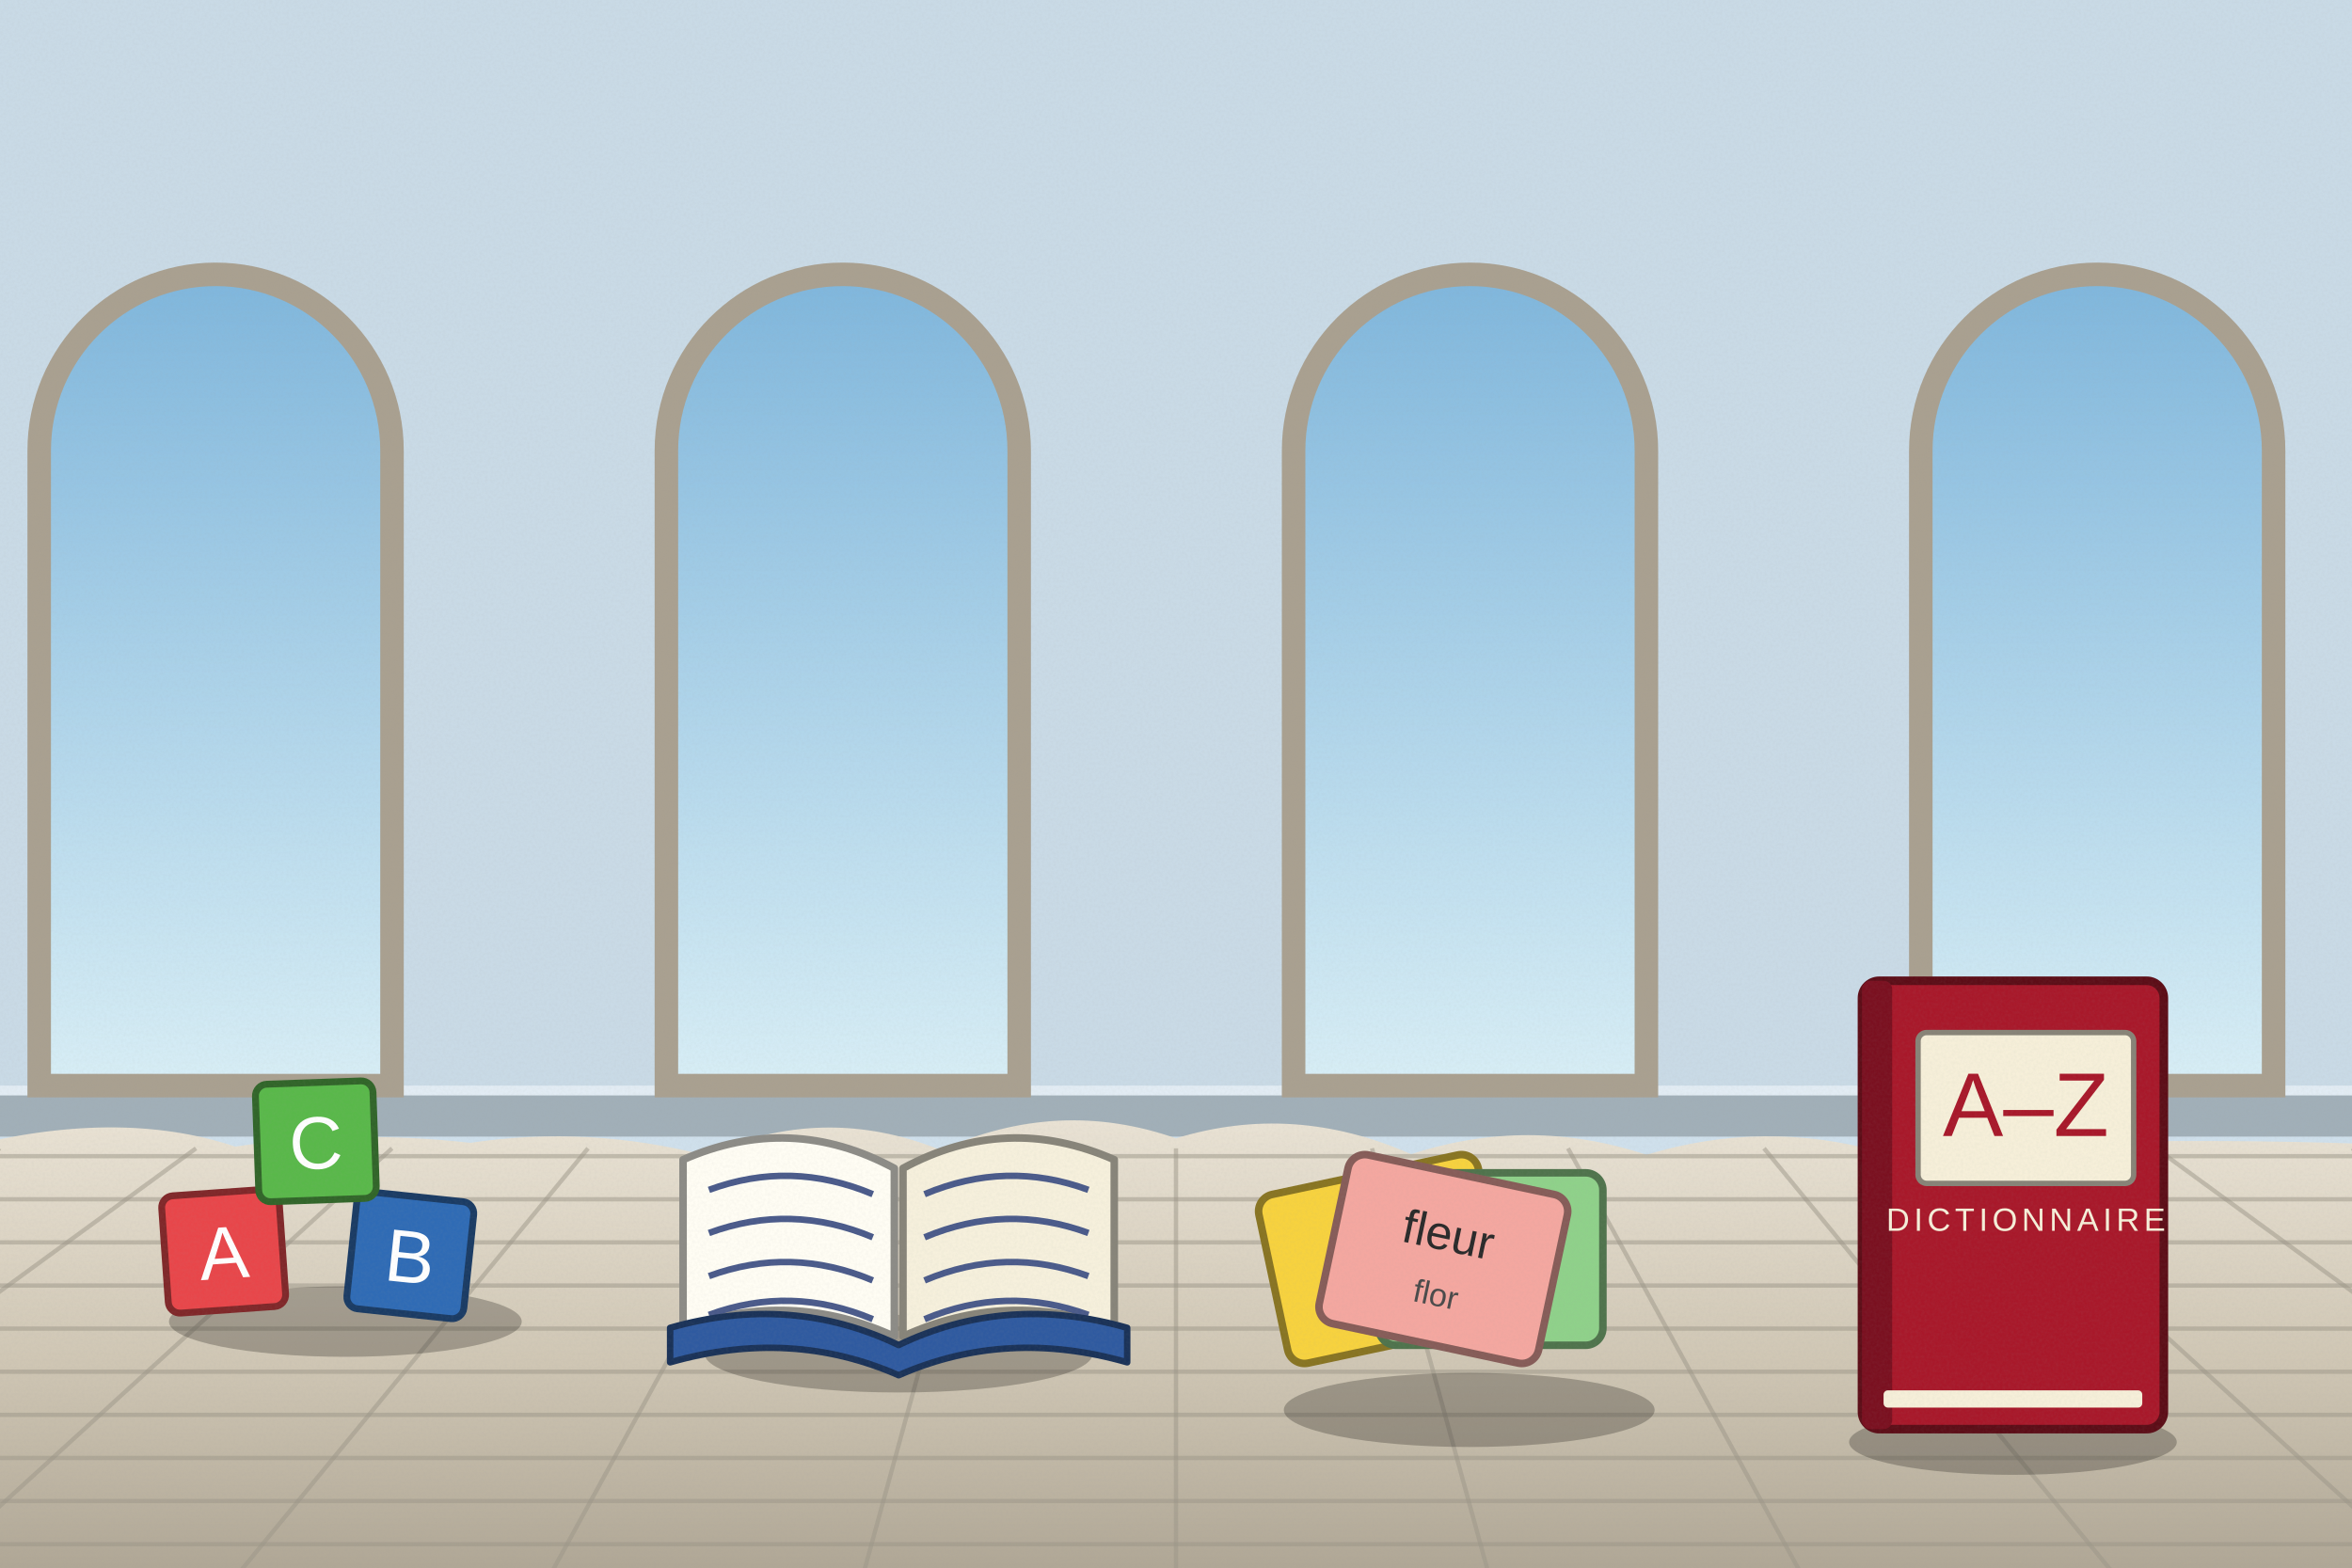
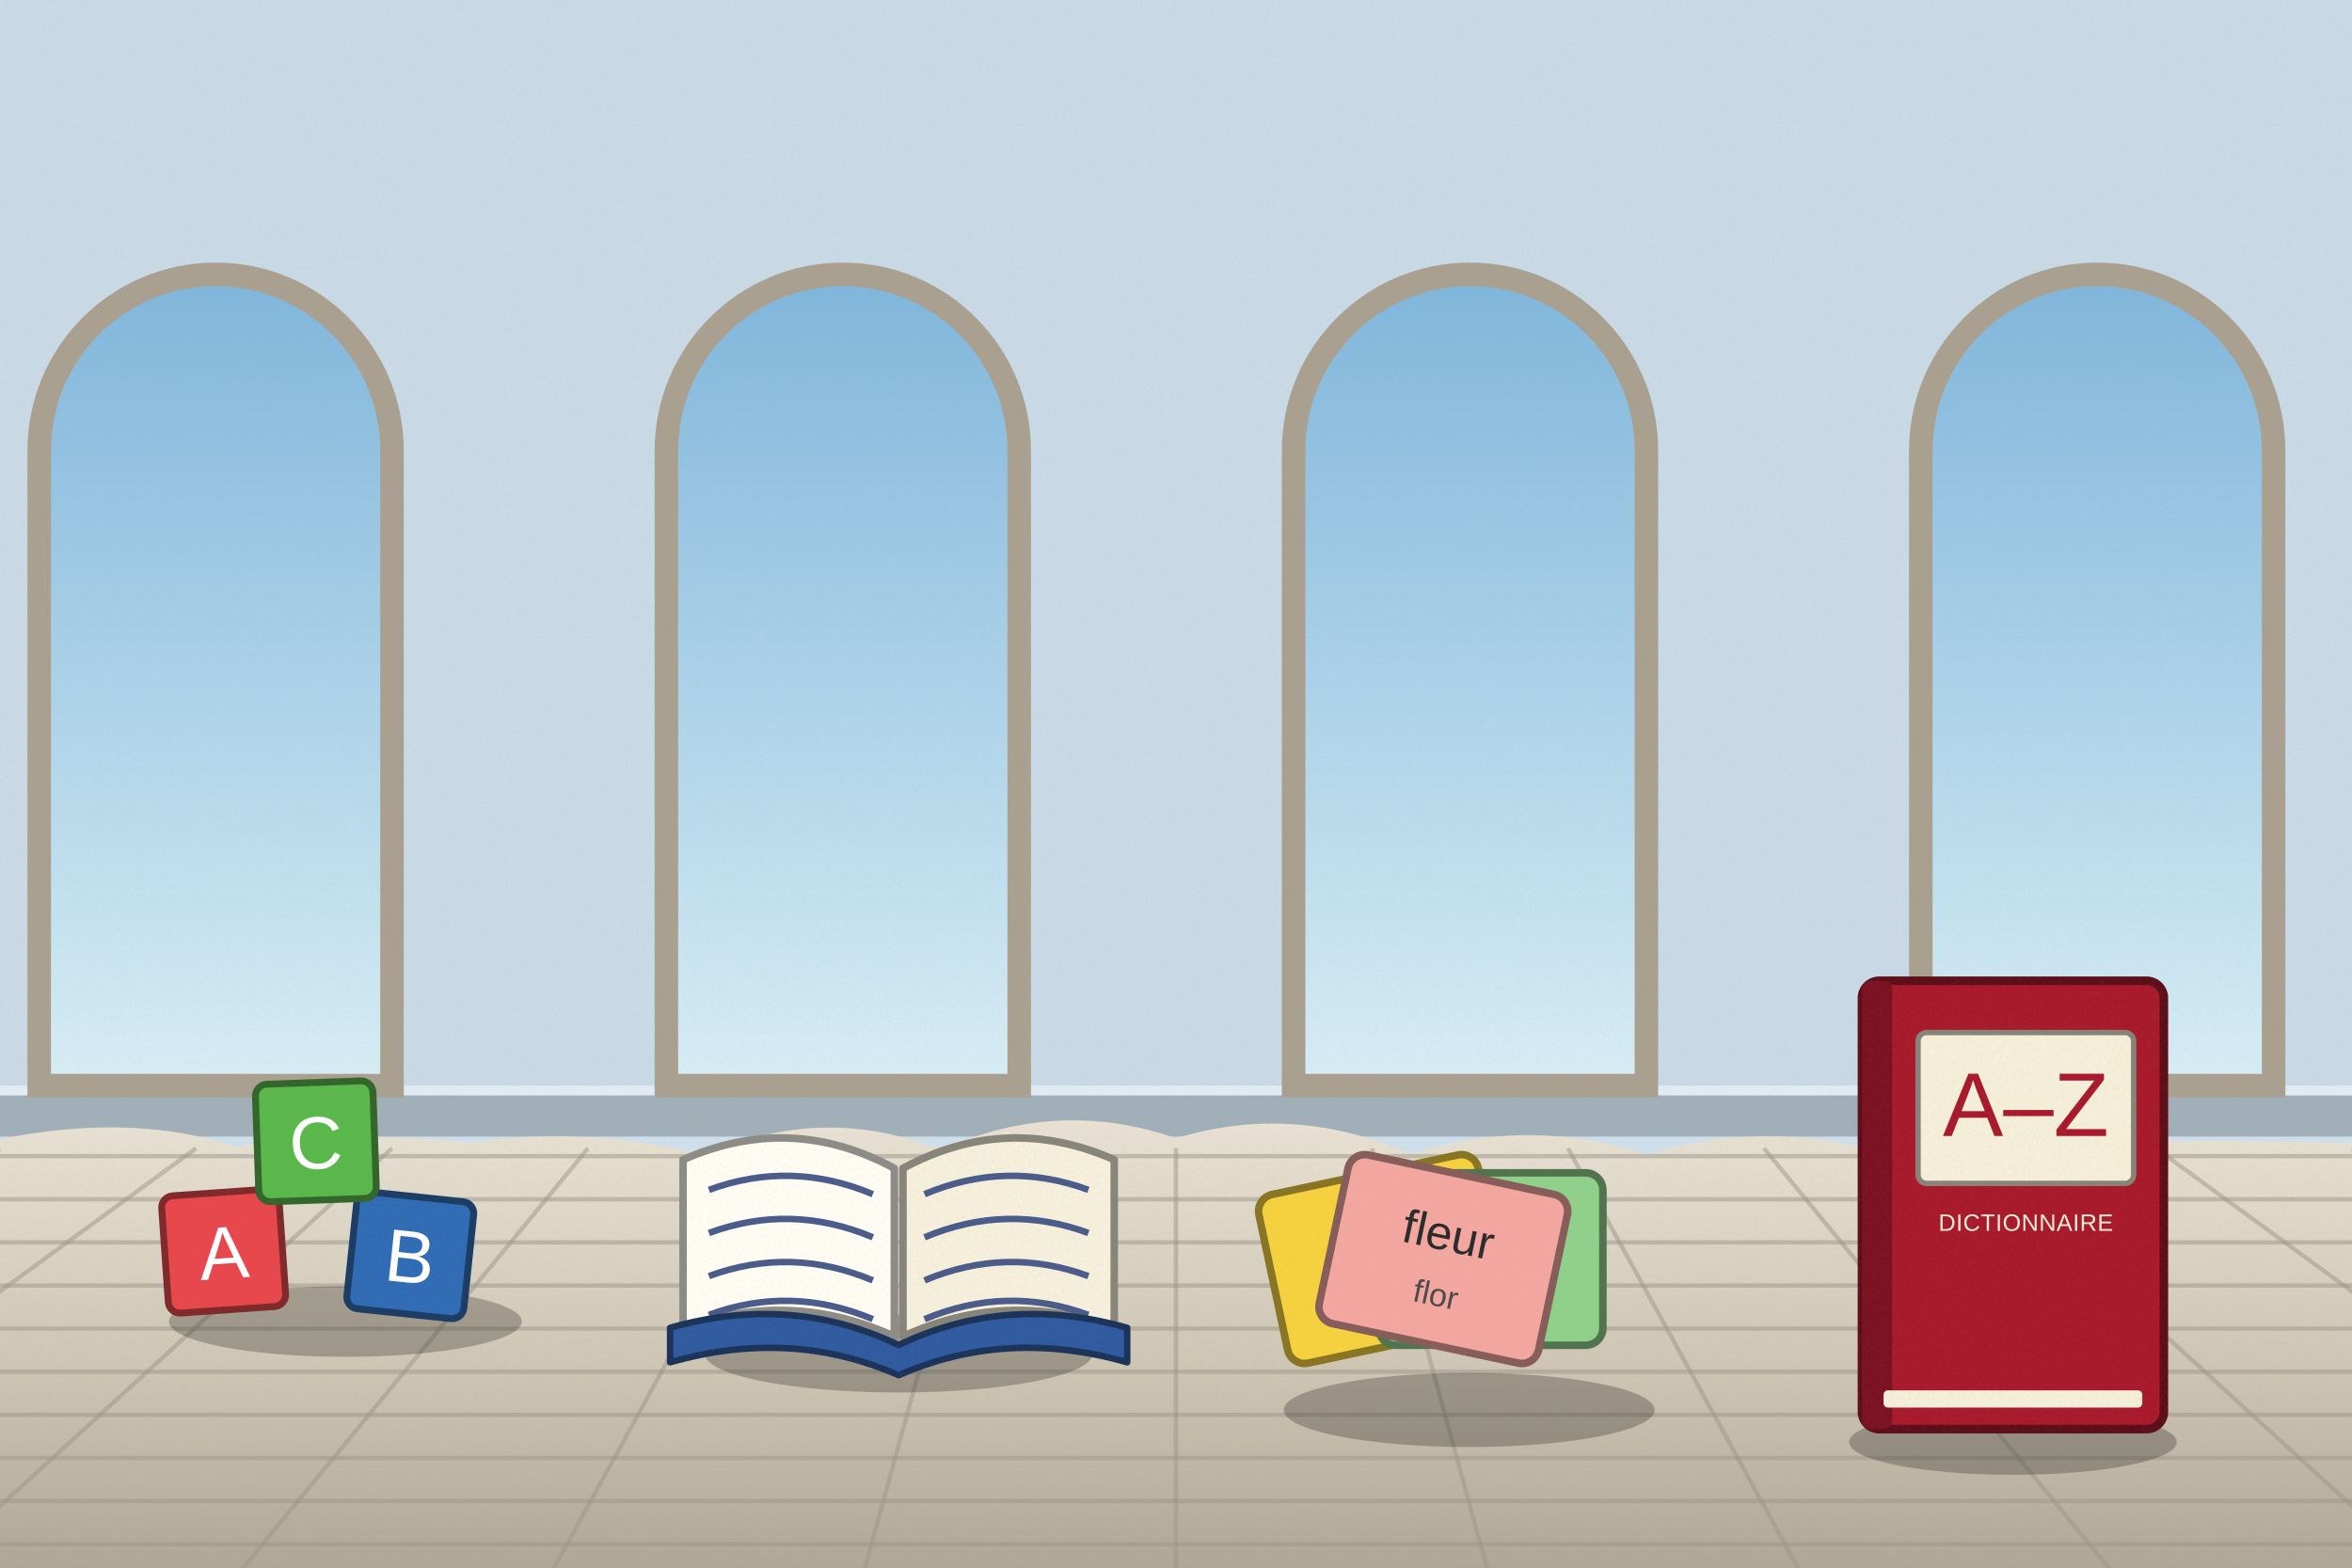
<svg xmlns="http://www.w3.org/2000/svg" viewBox="0 0 1200 800" width="1200" height="800">
  <defs>
    <linearGradient id="woodTone" x1="0" y1="0" x2="1" y2="0">
      <stop offset="0" stop-color="#a77649" />
      <stop offset=".5" stop-color="#7d5231" />
      <stop offset="1" stop-color="#5a381e" />
    </linearGradient>
    <linearGradient id="stoneTone" x1="0" y1="0" x2="0" y2="1">
      <stop offset="0" stop-color="#c5beb3" />
      <stop offset="1" stop-color="#7c7468" />
    </linearGradient>
    <filter id="softShadow" x="-20%" y="-20%" width="140%" height="140%">
      <feDropShadow dx="2" dy="5" stdDeviation="4" flood-color="#1b1a14" flood-opacity=".25" />
    </filter>
    <filter id="grain" x="0" y="0" width="100%" height="100%">
      <feTurbulence type="fractalNoise" baseFrequency=".7" numOctaves="2" seed="11" />
      <feColorMatrix type="matrix" values="0 0 0 0 .34  0 0 0 0 .34  0 0 0 0 .32  0 0 0 .22 -.07" />
    </filter>
    <linearGradient id="winSky" x1="0" y1="0" x2="0" y2="1">
      <stop offset="0" stop-color="#7fb6dc" />
      <stop offset="1" stop-color="#d8eef6" />
    </linearGradient>
    <linearGradient id="gndG" x1="0" y1="0" x2="0" y2="1">
      <stop offset="0" stop-color="#e9e2d4" />
      <stop offset=".5" stop-color="#cfc6b4" />
      <stop offset="1" stop-color="#aaa190" />
    </linearGradient>
  </defs>
  <rect width="1200" height="800" fill="#cfe0ec" />
  <rect x="0" y="0" width="1200" height="580" fill="#beced9" opacity=".35" />
  <rect x="0" y="558" width="1200" height="22" fill="#a1afb8" />
  <rect x="0" y="554" width="1200" height="5" fill="#e2ecf4" />
  <g>
    <path d="M20,554 L20,230 A90,90 0 0 1 200,230 L200,554 Z" fill="url(#winSky)" stroke="#a9a090" stroke-width="12" />
    <path d="M340,554 L340,230 A90,90 0 0 1 520,230 L520,554 Z" fill="url(#winSky)" stroke="#a9a090" stroke-width="12" />
    <path d="M660,554 L660,230 A90,90 0 0 1 840,230 L840,554 Z" fill="url(#winSky)" stroke="#a9a090" stroke-width="12" />
    <path d="M980,554 L980,230 A90,90 0 0 1 1160,230 L1160,554 Z" fill="url(#winSky)" stroke="#a9a090" stroke-width="12" />
  </g>
  <g>
    <path d="M-20,586 Q60,565.1 120,585.1 Q180,576.4 240,583.2 Q300,574.2 360,589.6 Q420,562.6 480,586.9 Q540,559.9 600,580.9 Q660,562.5 720,589 Q780,569.4 840,589.3 Q900,571.1 960,588 Q1020,565.5 1080,582.6 Q1140,581.6 1200,583.5 Q1260,573.8 1320,582 L1240,820 L-20,820 Z" fill="url(#gndG)" />
    <line x1="-10" y1="590" x2="1210" y2="590" stroke="#9b9587" stroke-width="2.2" opacity=".5" />
    <line x1="-10" y1="612" x2="1210" y2="612" stroke="#9b9587" stroke-width="2.2" opacity=".5" />
    <line x1="-10" y1="634" x2="1210" y2="634" stroke="#9b9587" stroke-width="2.2" opacity=".5" />
    <line x1="-10" y1="656" x2="1210" y2="656" stroke="#9b9587" stroke-width="2.2" opacity=".5" />
    <line x1="-10" y1="678" x2="1210" y2="678" stroke="#9b9587" stroke-width="2.2" opacity=".5" />
    <line x1="-10" y1="700" x2="1210" y2="700" stroke="#9b9587" stroke-width="2.2" opacity=".5" />
    <line x1="-10" y1="722" x2="1210" y2="722" stroke="#9b9587" stroke-width="2.2" opacity=".5" />
    <line x1="-10" y1="744" x2="1210" y2="744" stroke="#9b9587" stroke-width="2.2" opacity=".5" />
    <line x1="-10" y1="766" x2="1210" y2="766" stroke="#9b9587" stroke-width="2.2" opacity=".5" />
    <line x1="-10" y1="788" x2="1210" y2="788" stroke="#9b9587" stroke-width="2.2" opacity=".5" />
    <line x1="0" y1="586" x2="-360" y2="805" stroke="#9b9587" stroke-width="2.2" opacity=".5" />
    <line x1="100" y1="586" x2="-200" y2="805" stroke="#9b9587" stroke-width="2.2" opacity=".5" />
    <line x1="200" y1="586" x2="-40" y2="805" stroke="#9b9587" stroke-width="2.2" opacity=".5" />
    <line x1="300" y1="586" x2="120" y2="805" stroke="#9b9587" stroke-width="2.2" opacity=".5" />
    <line x1="400" y1="586" x2="280" y2="805" stroke="#9b9587" stroke-width="2.2" opacity=".5" />
    <line x1="500" y1="586" x2="440" y2="805" stroke="#9b9587" stroke-width="2.2" opacity=".5" />
    <line x1="600" y1="586" x2="600" y2="805" stroke="#9b9587" stroke-width="2.2" opacity=".5" />
    <line x1="700" y1="586" x2="760" y2="805" stroke="#9b9587" stroke-width="2.2" opacity=".5" />
    <line x1="800" y1="586" x2="920" y2="805" stroke="#9b9587" stroke-width="2.2" opacity=".5" />
    <line x1="900" y1="586" x2="1080" y2="805" stroke="#9b9587" stroke-width="2.2" opacity=".5" />
    <line x1="1000" y1="586" x2="1240" y2="805" stroke="#9b9587" stroke-width="2.2" opacity=".5" />
    <line x1="1100" y1="586" x2="1400" y2="805" stroke="#9b9587" stroke-width="2.2" opacity=".5" />
    <line x1="1200" y1="586" x2="1560" y2="805" stroke="#9b9587" stroke-width="2.2" opacity=".5" />
  </g>
  <g transform="translate(176.2,674.4) scale(1)">
    <ellipse cx="0" cy="0" rx="90" ry="18" fill="#1b1a14" opacity="0.28" />
    <g transform="translate(-60,-6) rotate(-4)">
      <rect x="-30" y="-60" width="60" height="60" rx="6" fill="#e8464a" stroke="#802729" stroke-width="3.5" />
      <text x="0" y="-16" text-anchor="middle" font-family="Arial Black,Arial" font-size="38" fill="#fff">A</text>
    </g>
    <g transform="translate(30,-4) rotate(6)">
      <rect x="-30" y="-60" width="60" height="60" rx="6" fill="#2f6bb5" stroke="#1a3b64" stroke-width="3.5" />
      <text x="0" y="-16" text-anchor="middle" font-family="Arial Black,Arial" font-size="38" fill="#fff">B</text>
    </g>
    <g transform="translate(-14,-62) rotate(-2)">
      <rect x="-30" y="-60" width="60" height="60" rx="6" fill="#59b84a" stroke="#316529" stroke-width="3.5" />
      <text x="0" y="-16" text-anchor="middle" font-family="Arial Black,Arial" font-size="38" fill="#fff">C</text>
    </g>
  </g>
  <g transform="translate(458.5,690.8) scale(1.1)">
    <ellipse cx="0" cy="0" rx="90" ry="18" fill="#1b1a14" opacity="0.28" />
    <path d="M-100,-90 Q-50,-112 -2,-86 L-2,-8 Q-50,-30 -100,-12 Z" fill="#fffdf4" stroke="#8c8b86" stroke-width="3.5" stroke-linejoin="round" stroke-linecap="round" />
    <path d="M100,-90 Q50,-112 2,-86 L2,-8 Q50,-30 100,-12 Z" fill="#f6f0dc" stroke="#878479" stroke-width="3.5" stroke-linejoin="round" stroke-linecap="round" />
    <path d="M-88,-76 Q-50,-90 -12,-74" stroke="#4a5a8a" stroke-width="3" fill="none" />
    <path d="M-88,-56 Q-50,-70 -12,-54" stroke="#4a5a8a" stroke-width="3" fill="none" />
    <path d="M-88,-36 Q-50,-50 -12,-34" stroke="#4a5a8a" stroke-width="3" fill="none" />
    <path d="M-88,-18 Q-50,-32 -12,-16" stroke="#4a5a8a" stroke-width="3" fill="none" />
    <path d="M88,-76 Q50,-90 12,-74" stroke="#4a5a8a" stroke-width="3" fill="none" />
    <path d="M88,-56 Q50,-70 12,-54" stroke="#4a5a8a" stroke-width="3" fill="none" />
    <path d="M88,-36 Q50,-50 12,-34" stroke="#4a5a8a" stroke-width="3" fill="none" />
    <path d="M88,-18 Q50,-32 12,-16" stroke="#4a5a8a" stroke-width="3" fill="none" />
    <path d="M-106,-12 Q-50,-28 0,-4 Q50,-28 106,-12 L106,4 Q50,-12 0,10 Q-50,-12 -106,4 Z" fill="#2f5aa0" stroke="#1a3258" stroke-width="3" stroke-linejoin="round" stroke-linecap="round" />
  </g>
  <g transform="translate(749.6,719.5) scale(1.1)">
    <ellipse cx="0" cy="0" rx="86" ry="17.2" fill="#1b1a14" opacity="0.28" />
    <g transform="translate(-40,-70) rotate(-12)">
      <rect x="-52" y="-40" width="104" height="80" rx="8" fill="#f7d23e" stroke="#887422" stroke-width="3.5" />
      <text x="0" y="-4" text-anchor="middle" font-family="Arial Black,Arial" font-size="20" fill="#2a2a2a">chat</text>
      <text x="0" y="22" text-anchor="middle" font-family="Arial,sans-serif" font-size="15" fill="#4a4a4a">gato</text>
    </g>
    <g transform="translate(10,-70) rotate(0)">
      <rect x="-52" y="-40" width="104" height="80" rx="8" fill="#8fd18a" stroke="#4f734c" stroke-width="3.5" />
      <text x="0" y="-4" text-anchor="middle" font-family="Arial Black,Arial" font-size="20" fill="#2a2a2a">maison</text>
      <text x="0" y="22" text-anchor="middle" font-family="Arial,sans-serif" font-size="15" fill="#4a4a4a">casa</text>
    </g>
    <g transform="translate(-12,-70) rotate(12)">
      <rect x="-52" y="-40" width="104" height="80" rx="8" fill="#f4a7a0" stroke="#865c58" stroke-width="3.5" />
      <text x="0" y="-4" text-anchor="middle" font-family="Arial Black,Arial" font-size="22" fill="#2a2a2a">fleur</text>
      <text x="0" y="22" text-anchor="middle" font-family="Arial,sans-serif" font-size="15" fill="#4a4a4a">flor</text>
    </g>
  </g>
  <g transform="translate(1027,735.9) scale(1.1)">
    <ellipse cx="0" cy="0" rx="76" ry="15.2" fill="#1b1a14" opacity="0.28" />
    <rect x="-70" y="-214" width="140" height="208" rx="8" fill="#a8182a" stroke="#5c0d17" stroke-width="4" />
    <rect x="-70" y="-214" width="14" height="208" rx="4" fill="#7a1020" stroke="#430912" stroke-width="0" />
    <rect x="-44" y="-190" width="100" height="70" rx="4" fill="#f6efd9" stroke="#878377" stroke-width="2.5" />
    <text x="6" y="-142" text-anchor="middle" font-family="Arial Black,Arial" font-size="42" fill="#a8182a">A–Z</text>
-     <text x="6" y="-98" text-anchor="middle" font-family="Arial,sans-serif" font-size="15" fill="#f6efd9" letter-spacing="2">DICTIONNAIRE</text>
+     <text x="6" y="-98" text-anchor="middle" font-family="Arial,sans-serif" font-size="11" fill="#f6efd9" letter-spacing="0.2">DICTIONNAIRE</text>
    <rect x="-60" y="-24" width="120" height="8" rx="2" fill="#f6efd9" stroke="#878377" stroke-width="0" />
  </g>
  <rect x="-1" y="0" width="1202" height="800" filter="url(#grain)" opacity=".55" />
</svg>
